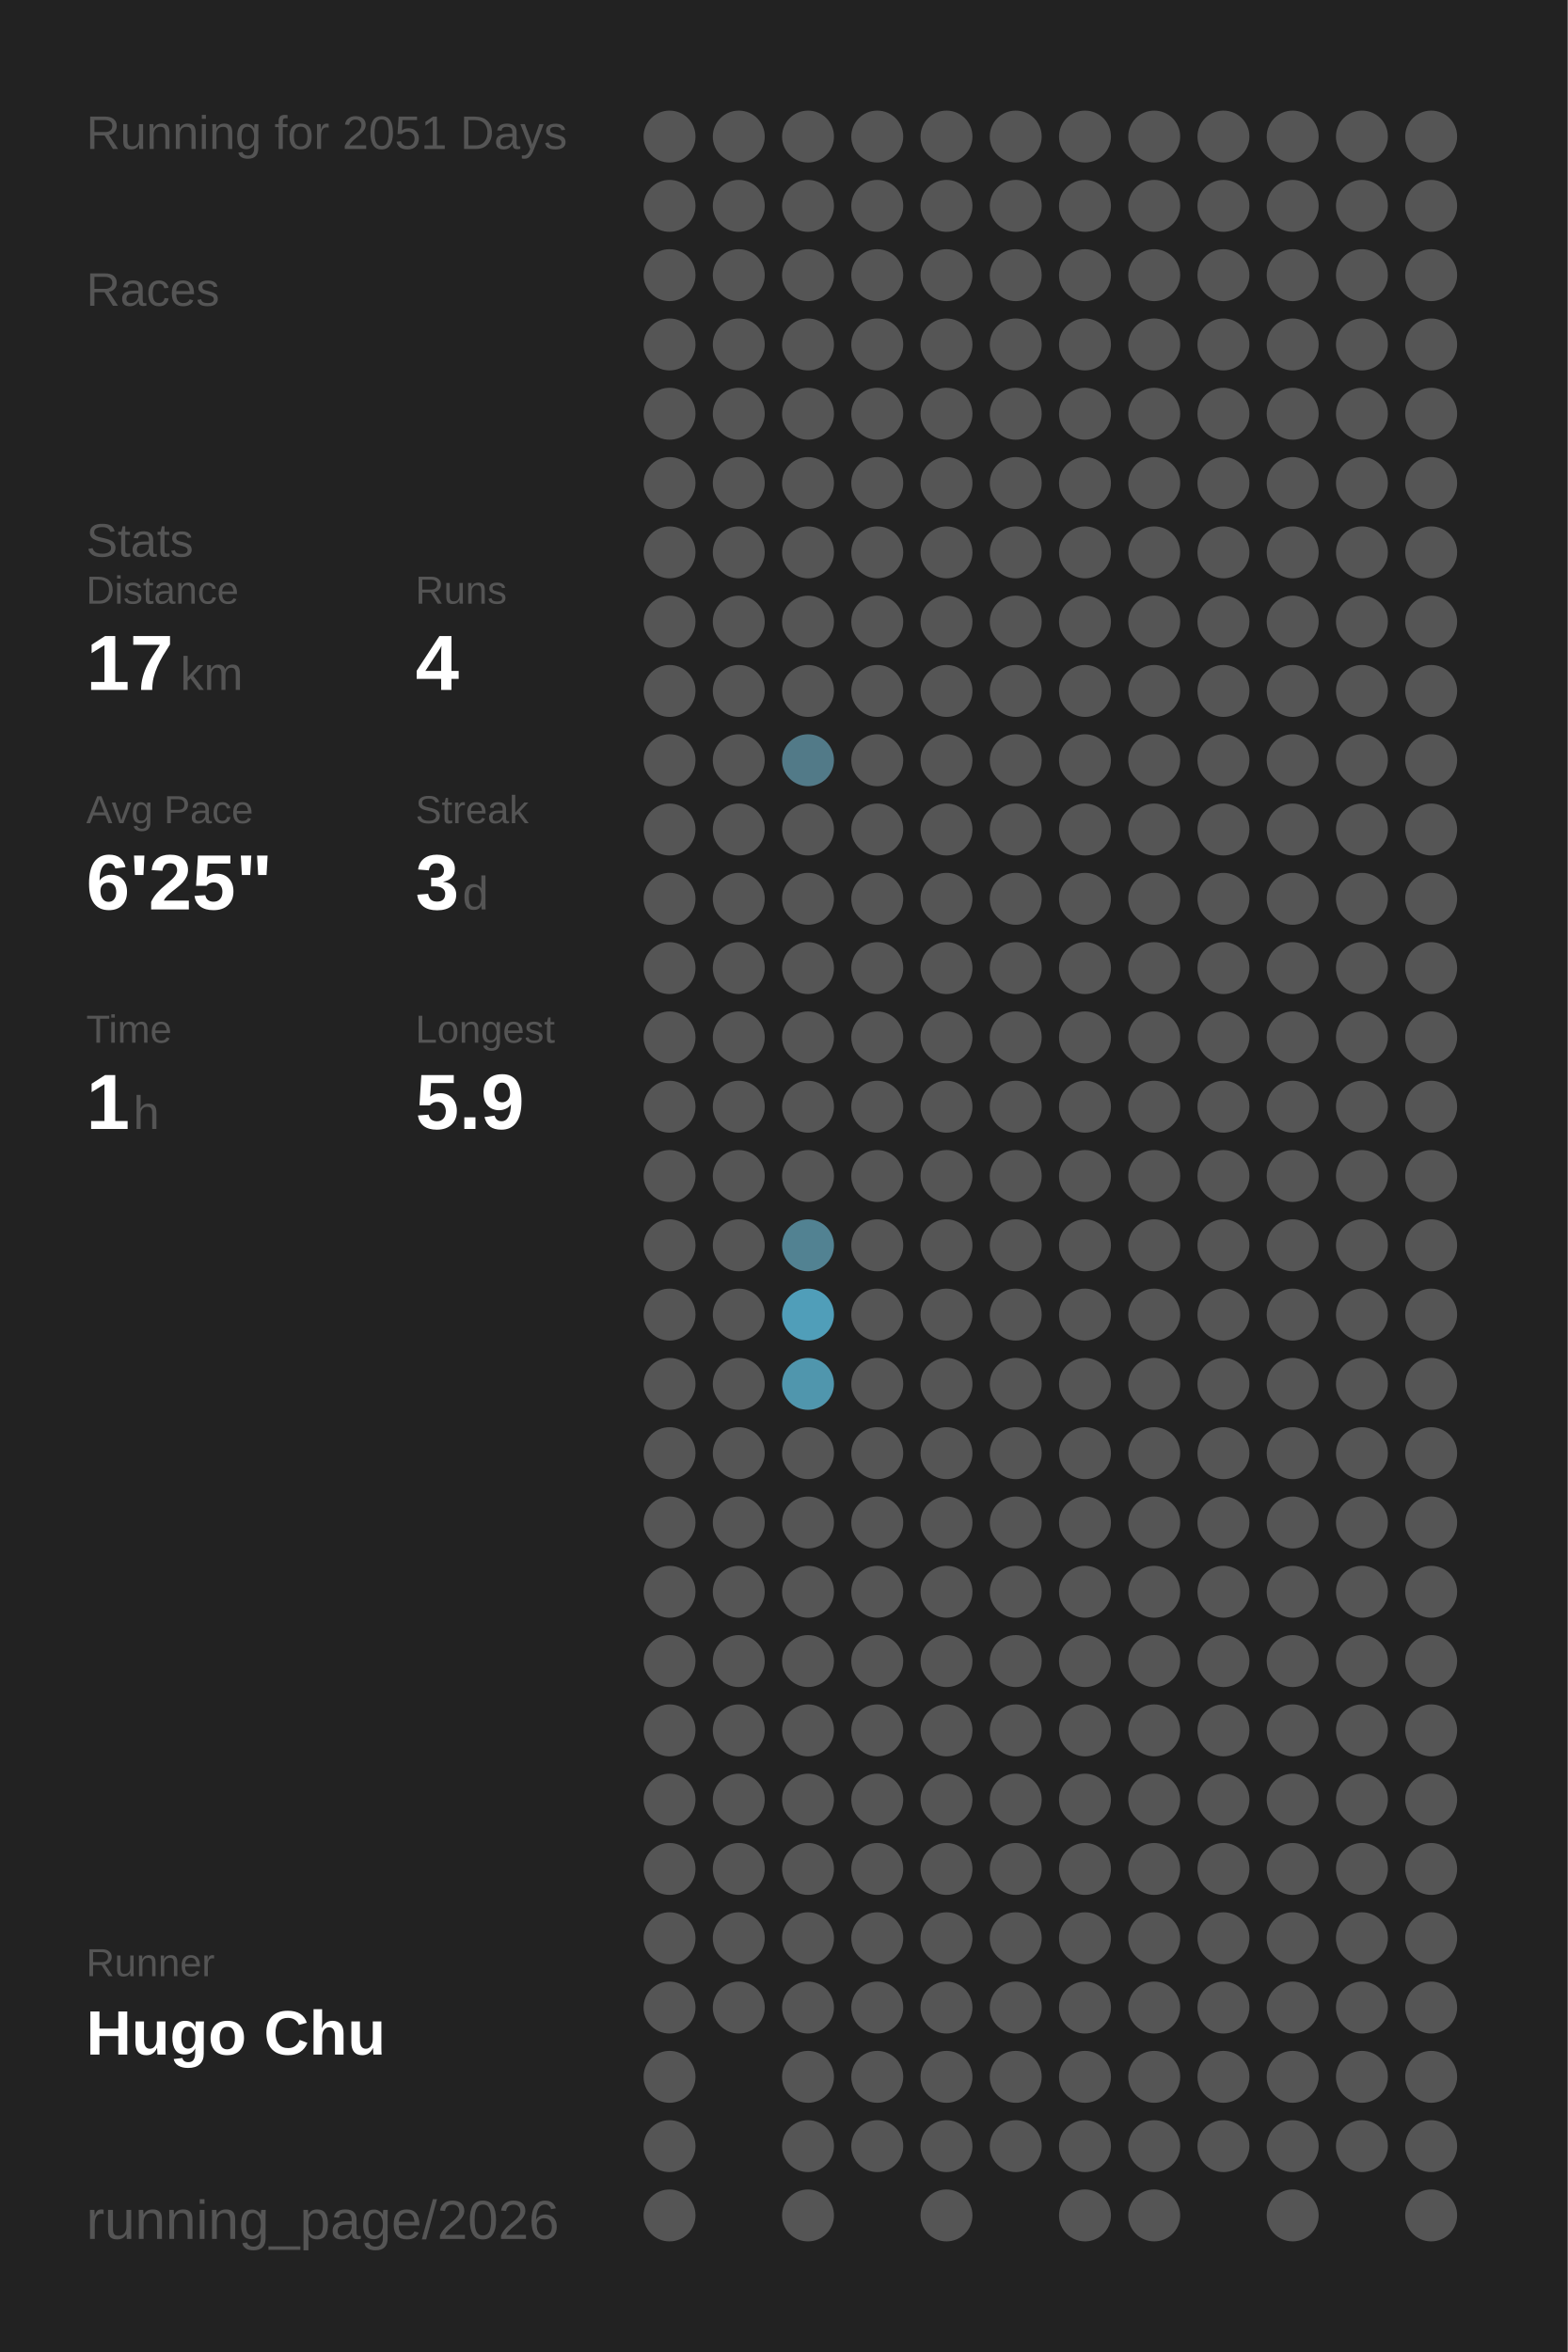
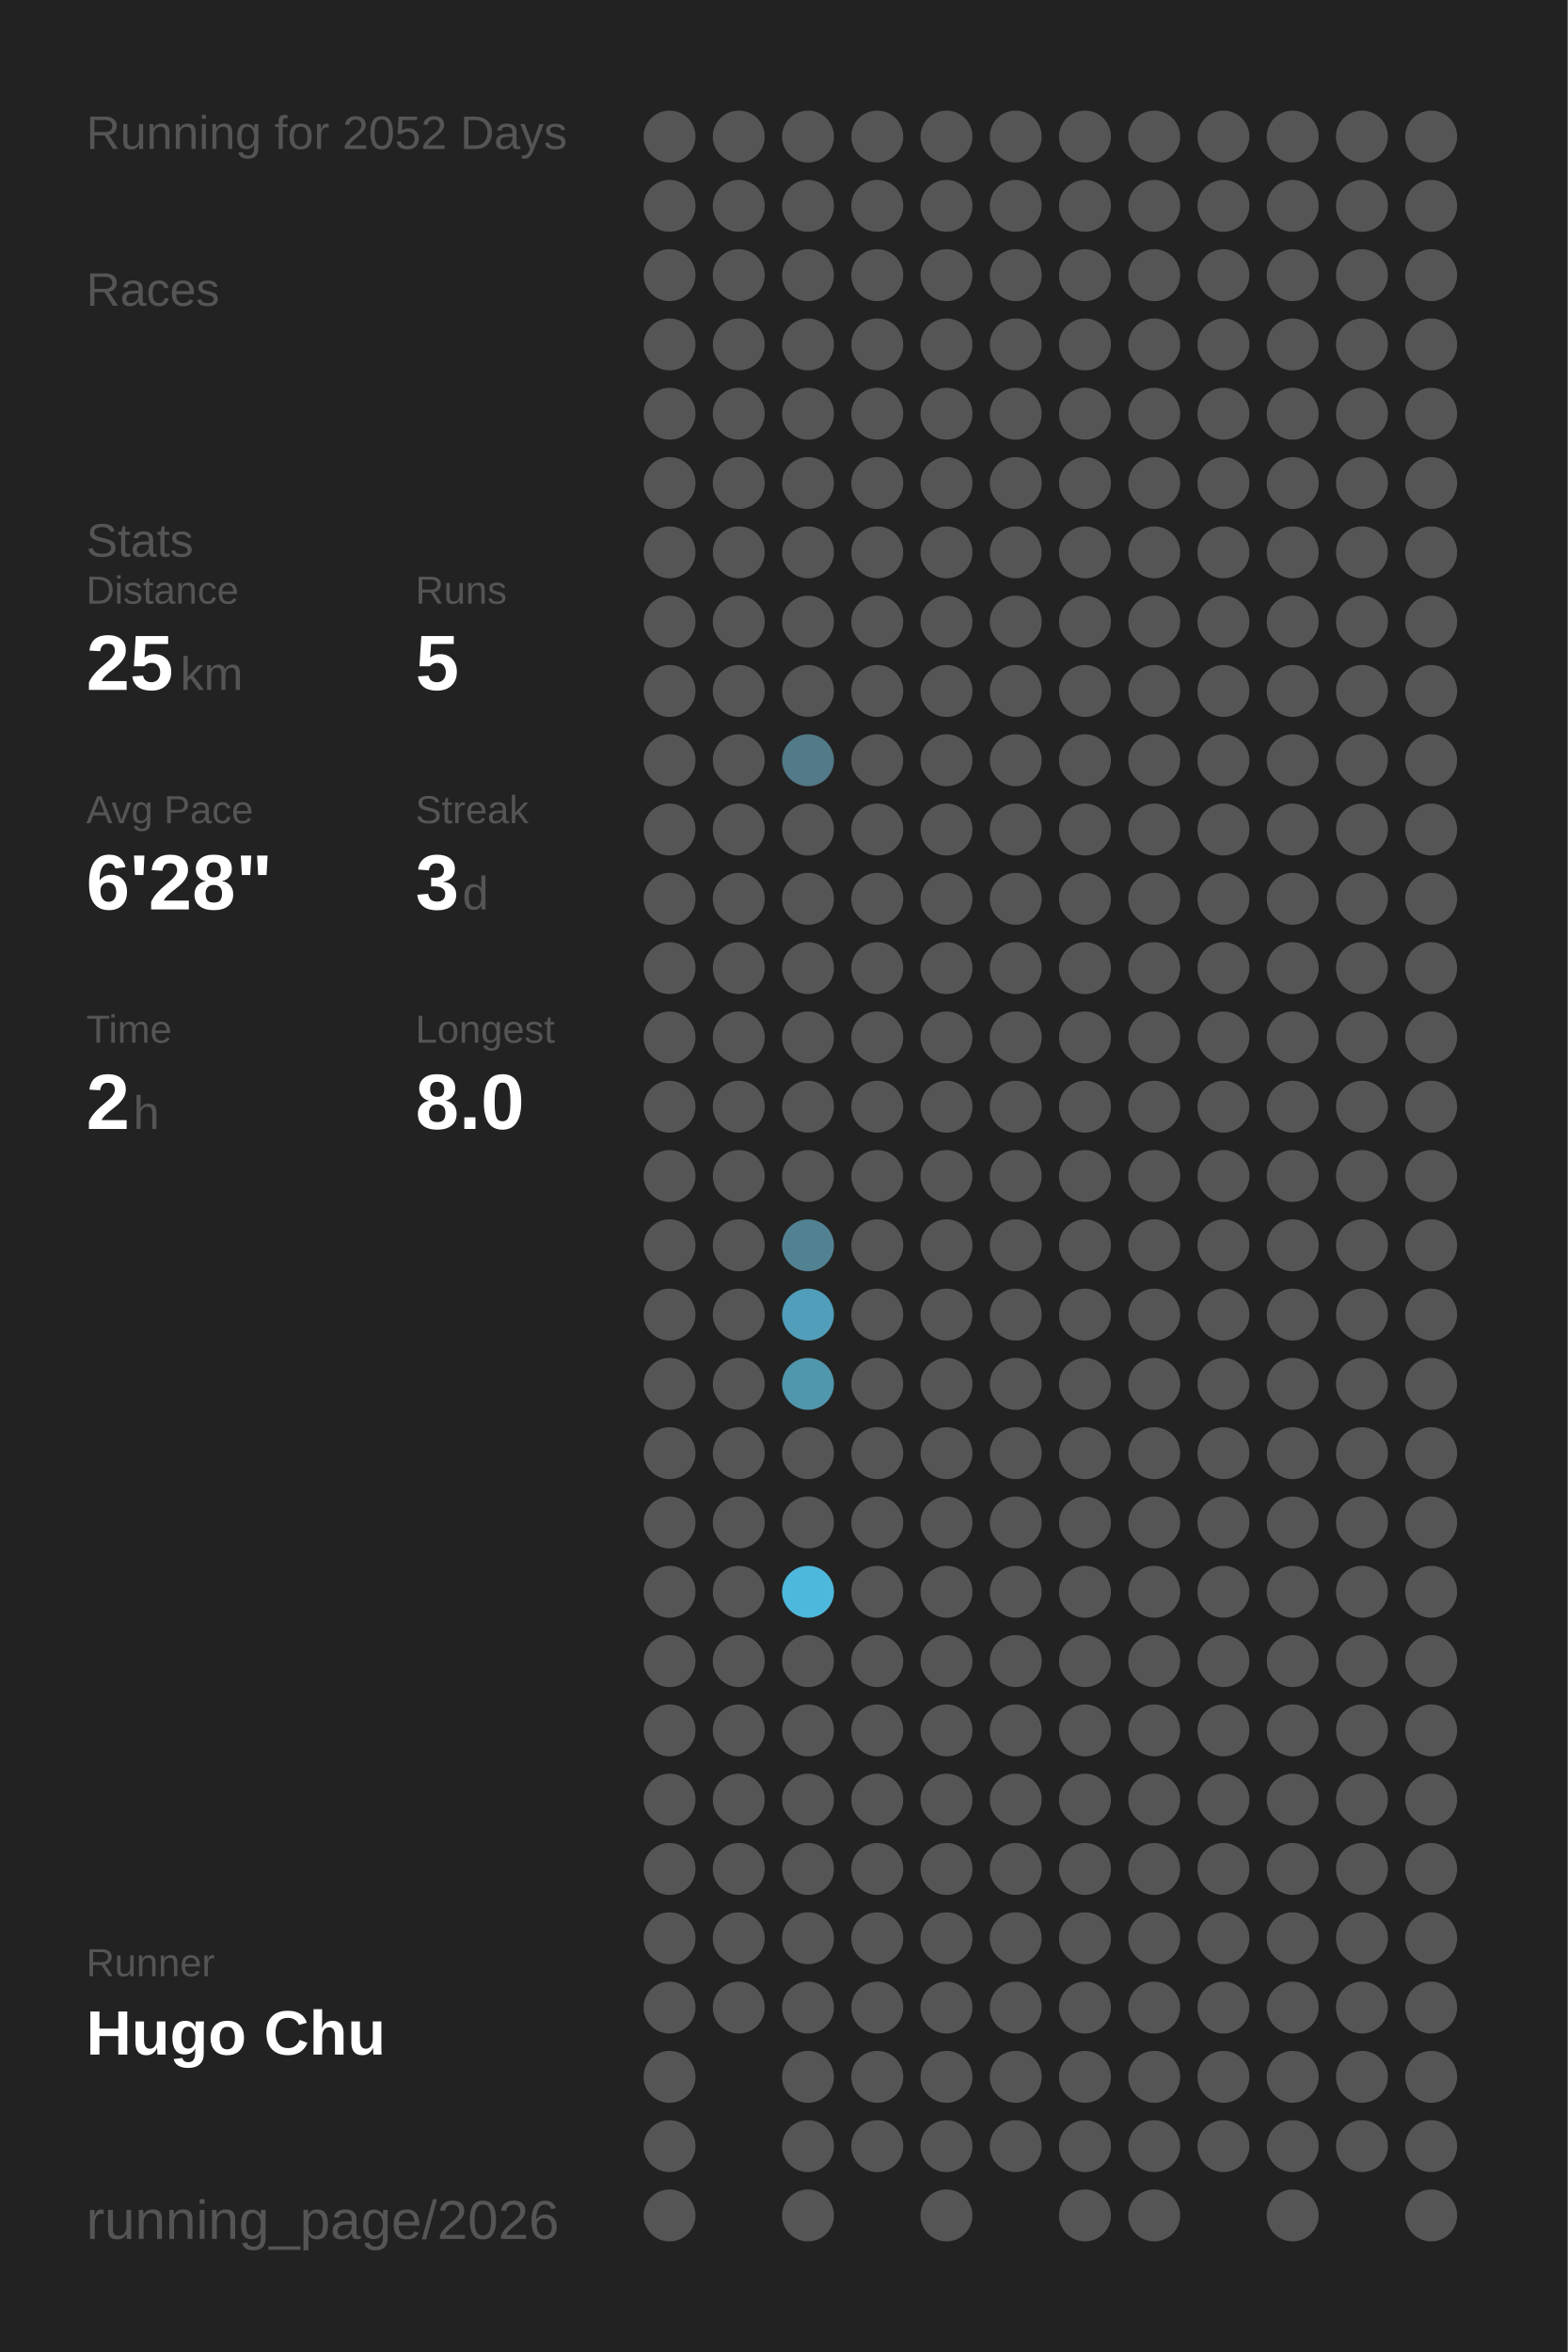
<svg xmlns="http://www.w3.org/2000/svg" baseProfile="full" height="300mm" version="1.1" viewBox="0,0,200,300" width="200mm">
  <defs />
  <rect fill="#222222" height="300" width="200" x="0" y="0" />
-   <text fill="#555555" style="font-size:6px; font-family:Arial;" x="11" y="19">Running for 2051 Days</text>
+   <text fill="#555555" style="font-size:6px; font-family:Arial;" x="11" y="19">Running for 2052 Days</text>
  <text fill="#555555" style="font-size:6px; font-family:Arial;" x="11" y="39">Races</text>
  <text fill="#555555" style="font-size:6px; font-family:Arial;" x="11" y="71">Stats</text>
  <text fill="#555555" style="font-size:5px; font-family:Arial;" x="11" y="77">Distance</text>
-   <text fill="#FFFFFF" style="font-size:10px; font-family:Arial; font-weight:bold;" x="11" y="88">17</text>
+   <text fill="#FFFFFF" style="font-size:10px; font-family:Arial; font-weight:bold;" x="11" y="88">25</text>
  <text fill="#555555" style="font-size:6px; font-family:Arial;" x="23" y="88">km</text>
  <text fill="#555555" style="font-size:5px; font-family:Arial;" x="53" y="77">Runs</text>
-   <text fill="#FFFFFF" style="font-size:10px; font-family:Arial; font-weight:bold;" x="53" y="88">4</text>
+   <text fill="#FFFFFF" style="font-size:10px; font-family:Arial; font-weight:bold;" x="53" y="88">5</text>
  <text fill="#555555" style="font-size:5px; font-family:Arial;" x="11" y="105">Avg Pace</text>
-   <text fill="#FFFFFF" style="font-size:10px; font-family:Arial; font-weight:bold;" x="11" y="116">6'25"</text>
+   <text fill="#FFFFFF" style="font-size:10px; font-family:Arial; font-weight:bold;" x="11" y="116">6'28"</text>
  <text fill="#555555" style="font-size:5px; font-family:Arial;" x="53" y="105">Streak</text>
  <text fill="#FFFFFF" style="font-size:10px; font-family:Arial; font-weight:bold;" x="53" y="116">3</text>
  <text fill="#555555" style="font-size:6px; font-family:Arial;" x="59" y="116">d</text>
  <text fill="#555555" style="font-size:5px; font-family:Arial;" x="11" y="133">Time</text>
-   <text fill="#FFFFFF" style="font-size:10px; font-family:Arial; font-weight:bold;" x="11" y="144">1</text>
+   <text fill="#FFFFFF" style="font-size:10px; font-family:Arial; font-weight:bold;" x="11" y="144">2</text>
  <text fill="#555555" style="font-size:6px; font-family:Arial;" x="17" y="144">h</text>
  <text fill="#555555" style="font-size:5px; font-family:Arial;" x="53" y="133">Longest</text>
-   <text fill="#FFFFFF" style="font-size:10px; font-family:Arial; font-weight:bold;" x="53" y="144">5.9</text>
+   <text fill="#FFFFFF" style="font-size:10px; font-family:Arial; font-weight:bold;" x="53" y="144">8.0</text>
  <text fill="#555555" style="font-size:5px; font-family:Arial;" x="11" y="252.065">Runner</text>
  <text fill="#FFFFFF" style="font-size:8px; font-family:Arial; font-weight:bold;" x="11" y="262.065">Hugo Chu</text>
  <text fill="#555555" style="font-size:7px; font-family:Arial;" x="11" y="285.581">running_page/2026</text>
  <circle cx="85.417" cy="17.419" fill="#555555" r="3.312" />
  <circle cx="85.417" cy="26.258" fill="#555555" r="3.312" />
  <circle cx="85.417" cy="35.097" fill="#555555" r="3.312" />
  <circle cx="85.417" cy="43.935" fill="#555555" r="3.312" />
  <circle cx="85.417" cy="52.774" fill="#555555" r="3.312" />
  <circle cx="85.417" cy="61.613" fill="#555555" r="3.312" />
  <circle cx="85.417" cy="70.452" fill="#555555" r="3.312" />
  <circle cx="85.417" cy="79.29" fill="#555555" r="3.312" />
  <circle cx="85.417" cy="88.129" fill="#555555" r="3.312" />
  <circle cx="85.417" cy="96.968" fill="#555555" r="3.312" />
  <circle cx="85.417" cy="105.806" fill="#555555" r="3.312" />
  <circle cx="85.417" cy="114.645" fill="#555555" r="3.312" />
  <circle cx="85.417" cy="123.484" fill="#555555" r="3.312" />
  <circle cx="85.417" cy="132.323" fill="#555555" r="3.312" />
  <circle cx="85.417" cy="141.161" fill="#555555" r="3.312" />
  <circle cx="85.417" cy="150" fill="#555555" r="3.312" />
  <circle cx="85.417" cy="158.839" fill="#555555" r="3.312" />
  <circle cx="85.417" cy="167.677" fill="#555555" r="3.312" />
  <circle cx="85.417" cy="176.516" fill="#555555" r="3.312" />
  <circle cx="85.417" cy="185.355" fill="#555555" r="3.312" />
  <circle cx="85.417" cy="194.194" fill="#555555" r="3.312" />
  <circle cx="85.417" cy="203.032" fill="#555555" r="3.312" />
  <circle cx="85.417" cy="211.871" fill="#555555" r="3.312" />
  <circle cx="85.417" cy="220.71" fill="#555555" r="3.312" />
  <circle cx="85.417" cy="229.548" fill="#555555" r="3.312" />
  <circle cx="85.417" cy="238.387" fill="#555555" r="3.312" />
  <circle cx="85.417" cy="247.226" fill="#555555" r="3.312" />
  <circle cx="85.417" cy="256.065" fill="#555555" r="3.312" />
  <circle cx="85.417" cy="264.903" fill="#555555" r="3.312" />
  <circle cx="85.417" cy="273.742" fill="#555555" r="3.312" />
  <circle cx="85.417" cy="282.581" fill="#555555" r="3.312" />
  <circle cx="94.25" cy="17.419" fill="#555555" r="3.312" />
  <circle cx="94.25" cy="26.258" fill="#555555" r="3.312" />
  <circle cx="94.25" cy="35.097" fill="#555555" r="3.312" />
  <circle cx="94.25" cy="43.935" fill="#555555" r="3.312" />
  <circle cx="94.25" cy="52.774" fill="#555555" r="3.312" />
  <circle cx="94.25" cy="61.613" fill="#555555" r="3.312" />
  <circle cx="94.25" cy="70.452" fill="#555555" r="3.312" />
  <circle cx="94.25" cy="79.29" fill="#555555" r="3.312" />
  <circle cx="94.25" cy="88.129" fill="#555555" r="3.312" />
  <circle cx="94.25" cy="96.968" fill="#555555" r="3.312" />
  <circle cx="94.25" cy="105.806" fill="#555555" r="3.312" />
  <circle cx="94.25" cy="114.645" fill="#555555" r="3.312" />
  <circle cx="94.25" cy="123.484" fill="#555555" r="3.312" />
  <circle cx="94.25" cy="132.323" fill="#555555" r="3.312" />
  <circle cx="94.25" cy="141.161" fill="#555555" r="3.312" />
  <circle cx="94.25" cy="150" fill="#555555" r="3.312" />
  <circle cx="94.25" cy="158.839" fill="#555555" r="3.312" />
  <circle cx="94.25" cy="167.677" fill="#555555" r="3.312" />
  <circle cx="94.25" cy="176.516" fill="#555555" r="3.312" />
  <circle cx="94.25" cy="185.355" fill="#555555" r="3.312" />
  <circle cx="94.25" cy="194.194" fill="#555555" r="3.312" />
  <circle cx="94.25" cy="203.032" fill="#555555" r="3.312" />
  <circle cx="94.25" cy="211.871" fill="#555555" r="3.312" />
  <circle cx="94.25" cy="220.71" fill="#555555" r="3.312" />
  <circle cx="94.25" cy="229.548" fill="#555555" r="3.312" />
  <circle cx="94.25" cy="238.387" fill="#555555" r="3.312" />
  <circle cx="94.25" cy="247.226" fill="#555555" r="3.312" />
  <circle cx="94.25" cy="256.065" fill="#555555" r="3.312" />
  <circle cx="103.083" cy="17.419" fill="#555555" r="3.312" />
  <circle cx="103.083" cy="26.258" fill="#555555" r="3.312" />
  <circle cx="103.083" cy="35.097" fill="#555555" r="3.312" />
  <circle cx="103.083" cy="43.935" fill="#555555" r="3.312" />
  <circle cx="103.083" cy="52.774" fill="#555555" r="3.312" />
  <circle cx="103.083" cy="61.613" fill="#555555" r="3.312" />
  <circle cx="103.083" cy="70.452" fill="#555555" r="3.312" />
  <circle cx="103.083" cy="79.29" fill="#555555" r="3.312" />
  <circle cx="103.083" cy="88.129" fill="#555555" r="3.312" />
  <circle cx="103.083" cy="96.968" fill="#527a88" r="3.312" />
  <circle cx="103.083" cy="105.806" fill="#555555" r="3.312" />
  <circle cx="103.083" cy="114.645" fill="#555555" r="3.312" />
  <circle cx="103.083" cy="123.484" fill="#555555" r="3.312" />
  <circle cx="103.083" cy="132.323" fill="#555555" r="3.312" />
  <circle cx="103.083" cy="141.161" fill="#555555" r="3.312" />
  <circle cx="103.083" cy="150" fill="#555555" r="3.312" />
  <circle cx="103.083" cy="158.839" fill="#528292" r="3.312" />
  <circle cx="103.083" cy="167.677" fill="#509eb9" r="3.312" />
  <circle cx="103.083" cy="176.516" fill="#5096ad" r="3.312" />
  <circle cx="103.083" cy="185.355" fill="#555555" r="3.312" />
  <circle cx="103.083" cy="194.194" fill="#555555" r="3.312" />
-   <circle cx="103.083" cy="203.032" fill="#555555" r="3.312" />
+   <circle cx="103.083" cy="203.032" fill="#4eb8dc" r="3.312" />
  <circle cx="103.083" cy="211.871" fill="#555555" r="3.312" />
  <circle cx="103.083" cy="220.71" fill="#555555" r="3.312" />
  <circle cx="103.083" cy="229.548" fill="#555555" r="3.312" />
  <circle cx="103.083" cy="238.387" fill="#555555" r="3.312" />
  <circle cx="103.083" cy="247.226" fill="#555555" r="3.312" />
  <circle cx="103.083" cy="256.065" fill="#555555" r="3.312" />
  <circle cx="103.083" cy="264.903" fill="#555555" r="3.312" />
  <circle cx="103.083" cy="273.742" fill="#555555" r="3.312" />
  <circle cx="103.083" cy="282.581" fill="#555555" r="3.312" />
  <circle cx="111.917" cy="17.419" fill="#555555" r="3.312" />
  <circle cx="111.917" cy="26.258" fill="#555555" r="3.312" />
  <circle cx="111.917" cy="35.097" fill="#555555" r="3.312" />
  <circle cx="111.917" cy="43.935" fill="#555555" r="3.312" />
  <circle cx="111.917" cy="52.774" fill="#555555" r="3.312" />
  <circle cx="111.917" cy="61.613" fill="#555555" r="3.312" />
  <circle cx="111.917" cy="70.452" fill="#555555" r="3.312" />
  <circle cx="111.917" cy="79.29" fill="#555555" r="3.312" />
  <circle cx="111.917" cy="88.129" fill="#555555" r="3.312" />
  <circle cx="111.917" cy="96.968" fill="#555555" r="3.312" />
  <circle cx="111.917" cy="105.806" fill="#555555" r="3.312" />
  <circle cx="111.917" cy="114.645" fill="#555555" r="3.312" />
  <circle cx="111.917" cy="123.484" fill="#555555" r="3.312" />
  <circle cx="111.917" cy="132.323" fill="#555555" r="3.312" />
  <circle cx="111.917" cy="141.161" fill="#555555" r="3.312" />
  <circle cx="111.917" cy="150" fill="#555555" r="3.312" />
  <circle cx="111.917" cy="158.839" fill="#555555" r="3.312" />
  <circle cx="111.917" cy="167.677" fill="#555555" r="3.312" />
  <circle cx="111.917" cy="176.516" fill="#555555" r="3.312" />
  <circle cx="111.917" cy="185.355" fill="#555555" r="3.312" />
  <circle cx="111.917" cy="194.194" fill="#555555" r="3.312" />
  <circle cx="111.917" cy="203.032" fill="#555555" r="3.312" />
  <circle cx="111.917" cy="211.871" fill="#555555" r="3.312" />
  <circle cx="111.917" cy="220.71" fill="#555555" r="3.312" />
  <circle cx="111.917" cy="229.548" fill="#555555" r="3.312" />
  <circle cx="111.917" cy="238.387" fill="#555555" r="3.312" />
  <circle cx="111.917" cy="247.226" fill="#555555" r="3.312" />
  <circle cx="111.917" cy="256.065" fill="#555555" r="3.312" />
  <circle cx="111.917" cy="264.903" fill="#555555" r="3.312" />
  <circle cx="111.917" cy="273.742" fill="#555555" r="3.312" />
  <circle cx="120.75" cy="17.419" fill="#555555" r="3.312" />
  <circle cx="120.75" cy="26.258" fill="#555555" r="3.312" />
  <circle cx="120.75" cy="35.097" fill="#555555" r="3.312" />
  <circle cx="120.75" cy="43.935" fill="#555555" r="3.312" />
  <circle cx="120.75" cy="52.774" fill="#555555" r="3.312" />
  <circle cx="120.75" cy="61.613" fill="#555555" r="3.312" />
  <circle cx="120.75" cy="70.452" fill="#555555" r="3.312" />
  <circle cx="120.75" cy="79.29" fill="#555555" r="3.312" />
  <circle cx="120.75" cy="88.129" fill="#555555" r="3.312" />
  <circle cx="120.75" cy="96.968" fill="#555555" r="3.312" />
  <circle cx="120.75" cy="105.806" fill="#555555" r="3.312" />
  <circle cx="120.75" cy="114.645" fill="#555555" r="3.312" />
  <circle cx="120.75" cy="123.484" fill="#555555" r="3.312" />
  <circle cx="120.75" cy="132.323" fill="#555555" r="3.312" />
  <circle cx="120.75" cy="141.161" fill="#555555" r="3.312" />
  <circle cx="120.75" cy="150" fill="#555555" r="3.312" />
  <circle cx="120.75" cy="158.839" fill="#555555" r="3.312" />
  <circle cx="120.75" cy="167.677" fill="#555555" r="3.312" />
  <circle cx="120.75" cy="176.516" fill="#555555" r="3.312" />
  <circle cx="120.75" cy="185.355" fill="#555555" r="3.312" />
  <circle cx="120.75" cy="194.194" fill="#555555" r="3.312" />
  <circle cx="120.75" cy="203.032" fill="#555555" r="3.312" />
  <circle cx="120.75" cy="211.871" fill="#555555" r="3.312" />
  <circle cx="120.75" cy="220.71" fill="#555555" r="3.312" />
  <circle cx="120.75" cy="229.548" fill="#555555" r="3.312" />
  <circle cx="120.75" cy="238.387" fill="#555555" r="3.312" />
  <circle cx="120.75" cy="247.226" fill="#555555" r="3.312" />
  <circle cx="120.75" cy="256.065" fill="#555555" r="3.312" />
  <circle cx="120.75" cy="264.903" fill="#555555" r="3.312" />
  <circle cx="120.75" cy="273.742" fill="#555555" r="3.312" />
  <circle cx="120.75" cy="282.581" fill="#555555" r="3.312" />
  <circle cx="129.583" cy="17.419" fill="#555555" r="3.312" />
  <circle cx="129.583" cy="26.258" fill="#555555" r="3.312" />
  <circle cx="129.583" cy="35.097" fill="#555555" r="3.312" />
  <circle cx="129.583" cy="43.935" fill="#555555" r="3.312" />
  <circle cx="129.583" cy="52.774" fill="#555555" r="3.312" />
  <circle cx="129.583" cy="61.613" fill="#555555" r="3.312" />
  <circle cx="129.583" cy="70.452" fill="#555555" r="3.312" />
  <circle cx="129.583" cy="79.29" fill="#555555" r="3.312" />
  <circle cx="129.583" cy="88.129" fill="#555555" r="3.312" />
  <circle cx="129.583" cy="96.968" fill="#555555" r="3.312" />
  <circle cx="129.583" cy="105.806" fill="#555555" r="3.312" />
  <circle cx="129.583" cy="114.645" fill="#555555" r="3.312" />
  <circle cx="129.583" cy="123.484" fill="#555555" r="3.312" />
  <circle cx="129.583" cy="132.323" fill="#555555" r="3.312" />
  <circle cx="129.583" cy="141.161" fill="#555555" r="3.312" />
  <circle cx="129.583" cy="150" fill="#555555" r="3.312" />
  <circle cx="129.583" cy="158.839" fill="#555555" r="3.312" />
  <circle cx="129.583" cy="167.677" fill="#555555" r="3.312" />
  <circle cx="129.583" cy="176.516" fill="#555555" r="3.312" />
  <circle cx="129.583" cy="185.355" fill="#555555" r="3.312" />
  <circle cx="129.583" cy="194.194" fill="#555555" r="3.312" />
  <circle cx="129.583" cy="203.032" fill="#555555" r="3.312" />
  <circle cx="129.583" cy="211.871" fill="#555555" r="3.312" />
  <circle cx="129.583" cy="220.71" fill="#555555" r="3.312" />
  <circle cx="129.583" cy="229.548" fill="#555555" r="3.312" />
  <circle cx="129.583" cy="238.387" fill="#555555" r="3.312" />
  <circle cx="129.583" cy="247.226" fill="#555555" r="3.312" />
  <circle cx="129.583" cy="256.065" fill="#555555" r="3.312" />
  <circle cx="129.583" cy="264.903" fill="#555555" r="3.312" />
  <circle cx="129.583" cy="273.742" fill="#555555" r="3.312" />
  <circle cx="138.417" cy="17.419" fill="#555555" r="3.312" />
  <circle cx="138.417" cy="26.258" fill="#555555" r="3.312" />
  <circle cx="138.417" cy="35.097" fill="#555555" r="3.312" />
  <circle cx="138.417" cy="43.935" fill="#555555" r="3.312" />
  <circle cx="138.417" cy="52.774" fill="#555555" r="3.312" />
  <circle cx="138.417" cy="61.613" fill="#555555" r="3.312" />
  <circle cx="138.417" cy="70.452" fill="#555555" r="3.312" />
  <circle cx="138.417" cy="79.29" fill="#555555" r="3.312" />
  <circle cx="138.417" cy="88.129" fill="#555555" r="3.312" />
  <circle cx="138.417" cy="96.968" fill="#555555" r="3.312" />
  <circle cx="138.417" cy="105.806" fill="#555555" r="3.312" />
  <circle cx="138.417" cy="114.645" fill="#555555" r="3.312" />
  <circle cx="138.417" cy="123.484" fill="#555555" r="3.312" />
  <circle cx="138.417" cy="132.323" fill="#555555" r="3.312" />
  <circle cx="138.417" cy="141.161" fill="#555555" r="3.312" />
  <circle cx="138.417" cy="150" fill="#555555" r="3.312" />
  <circle cx="138.417" cy="158.839" fill="#555555" r="3.312" />
  <circle cx="138.417" cy="167.677" fill="#555555" r="3.312" />
  <circle cx="138.417" cy="176.516" fill="#555555" r="3.312" />
  <circle cx="138.417" cy="185.355" fill="#555555" r="3.312" />
  <circle cx="138.417" cy="194.194" fill="#555555" r="3.312" />
  <circle cx="138.417" cy="203.032" fill="#555555" r="3.312" />
  <circle cx="138.417" cy="211.871" fill="#555555" r="3.312" />
  <circle cx="138.417" cy="220.71" fill="#555555" r="3.312" />
  <circle cx="138.417" cy="229.548" fill="#555555" r="3.312" />
  <circle cx="138.417" cy="238.387" fill="#555555" r="3.312" />
  <circle cx="138.417" cy="247.226" fill="#555555" r="3.312" />
  <circle cx="138.417" cy="256.065" fill="#555555" r="3.312" />
  <circle cx="138.417" cy="264.903" fill="#555555" r="3.312" />
  <circle cx="138.417" cy="273.742" fill="#555555" r="3.312" />
  <circle cx="138.417" cy="282.581" fill="#555555" r="3.312" />
  <circle cx="147.25" cy="17.419" fill="#555555" r="3.312" />
  <circle cx="147.25" cy="26.258" fill="#555555" r="3.312" />
  <circle cx="147.25" cy="35.097" fill="#555555" r="3.312" />
  <circle cx="147.25" cy="43.935" fill="#555555" r="3.312" />
  <circle cx="147.25" cy="52.774" fill="#555555" r="3.312" />
  <circle cx="147.25" cy="61.613" fill="#555555" r="3.312" />
  <circle cx="147.25" cy="70.452" fill="#555555" r="3.312" />
  <circle cx="147.25" cy="79.29" fill="#555555" r="3.312" />
  <circle cx="147.25" cy="88.129" fill="#555555" r="3.312" />
  <circle cx="147.25" cy="96.968" fill="#555555" r="3.312" />
  <circle cx="147.25" cy="105.806" fill="#555555" r="3.312" />
  <circle cx="147.25" cy="114.645" fill="#555555" r="3.312" />
  <circle cx="147.25" cy="123.484" fill="#555555" r="3.312" />
  <circle cx="147.25" cy="132.323" fill="#555555" r="3.312" />
  <circle cx="147.25" cy="141.161" fill="#555555" r="3.312" />
  <circle cx="147.25" cy="150" fill="#555555" r="3.312" />
  <circle cx="147.25" cy="158.839" fill="#555555" r="3.312" />
  <circle cx="147.25" cy="167.677" fill="#555555" r="3.312" />
  <circle cx="147.25" cy="176.516" fill="#555555" r="3.312" />
  <circle cx="147.25" cy="185.355" fill="#555555" r="3.312" />
  <circle cx="147.25" cy="194.194" fill="#555555" r="3.312" />
  <circle cx="147.25" cy="203.032" fill="#555555" r="3.312" />
  <circle cx="147.25" cy="211.871" fill="#555555" r="3.312" />
  <circle cx="147.25" cy="220.71" fill="#555555" r="3.312" />
  <circle cx="147.25" cy="229.548" fill="#555555" r="3.312" />
  <circle cx="147.25" cy="238.387" fill="#555555" r="3.312" />
  <circle cx="147.25" cy="247.226" fill="#555555" r="3.312" />
  <circle cx="147.25" cy="256.065" fill="#555555" r="3.312" />
  <circle cx="147.25" cy="264.903" fill="#555555" r="3.312" />
  <circle cx="147.25" cy="273.742" fill="#555555" r="3.312" />
  <circle cx="147.25" cy="282.581" fill="#555555" r="3.312" />
  <circle cx="156.083" cy="17.419" fill="#555555" r="3.312" />
  <circle cx="156.083" cy="26.258" fill="#555555" r="3.312" />
  <circle cx="156.083" cy="35.097" fill="#555555" r="3.312" />
  <circle cx="156.083" cy="43.935" fill="#555555" r="3.312" />
  <circle cx="156.083" cy="52.774" fill="#555555" r="3.312" />
  <circle cx="156.083" cy="61.613" fill="#555555" r="3.312" />
  <circle cx="156.083" cy="70.452" fill="#555555" r="3.312" />
  <circle cx="156.083" cy="79.29" fill="#555555" r="3.312" />
  <circle cx="156.083" cy="88.129" fill="#555555" r="3.312" />
  <circle cx="156.083" cy="96.968" fill="#555555" r="3.312" />
  <circle cx="156.083" cy="105.806" fill="#555555" r="3.312" />
  <circle cx="156.083" cy="114.645" fill="#555555" r="3.312" />
  <circle cx="156.083" cy="123.484" fill="#555555" r="3.312" />
  <circle cx="156.083" cy="132.323" fill="#555555" r="3.312" />
  <circle cx="156.083" cy="141.161" fill="#555555" r="3.312" />
  <circle cx="156.083" cy="150" fill="#555555" r="3.312" />
  <circle cx="156.083" cy="158.839" fill="#555555" r="3.312" />
  <circle cx="156.083" cy="167.677" fill="#555555" r="3.312" />
  <circle cx="156.083" cy="176.516" fill="#555555" r="3.312" />
  <circle cx="156.083" cy="185.355" fill="#555555" r="3.312" />
  <circle cx="156.083" cy="194.194" fill="#555555" r="3.312" />
  <circle cx="156.083" cy="203.032" fill="#555555" r="3.312" />
  <circle cx="156.083" cy="211.871" fill="#555555" r="3.312" />
  <circle cx="156.083" cy="220.71" fill="#555555" r="3.312" />
  <circle cx="156.083" cy="229.548" fill="#555555" r="3.312" />
  <circle cx="156.083" cy="238.387" fill="#555555" r="3.312" />
  <circle cx="156.083" cy="247.226" fill="#555555" r="3.312" />
  <circle cx="156.083" cy="256.065" fill="#555555" r="3.312" />
  <circle cx="156.083" cy="264.903" fill="#555555" r="3.312" />
  <circle cx="156.083" cy="273.742" fill="#555555" r="3.312" />
  <circle cx="164.917" cy="17.419" fill="#555555" r="3.312" />
  <circle cx="164.917" cy="26.258" fill="#555555" r="3.312" />
  <circle cx="164.917" cy="35.097" fill="#555555" r="3.312" />
  <circle cx="164.917" cy="43.935" fill="#555555" r="3.312" />
  <circle cx="164.917" cy="52.774" fill="#555555" r="3.312" />
  <circle cx="164.917" cy="61.613" fill="#555555" r="3.312" />
  <circle cx="164.917" cy="70.452" fill="#555555" r="3.312" />
  <circle cx="164.917" cy="79.29" fill="#555555" r="3.312" />
  <circle cx="164.917" cy="88.129" fill="#555555" r="3.312" />
  <circle cx="164.917" cy="96.968" fill="#555555" r="3.312" />
  <circle cx="164.917" cy="105.806" fill="#555555" r="3.312" />
  <circle cx="164.917" cy="114.645" fill="#555555" r="3.312" />
  <circle cx="164.917" cy="123.484" fill="#555555" r="3.312" />
  <circle cx="164.917" cy="132.323" fill="#555555" r="3.312" />
  <circle cx="164.917" cy="141.161" fill="#555555" r="3.312" />
  <circle cx="164.917" cy="150" fill="#555555" r="3.312" />
  <circle cx="164.917" cy="158.839" fill="#555555" r="3.312" />
  <circle cx="164.917" cy="167.677" fill="#555555" r="3.312" />
  <circle cx="164.917" cy="176.516" fill="#555555" r="3.312" />
  <circle cx="164.917" cy="185.355" fill="#555555" r="3.312" />
  <circle cx="164.917" cy="194.194" fill="#555555" r="3.312" />
  <circle cx="164.917" cy="203.032" fill="#555555" r="3.312" />
  <circle cx="164.917" cy="211.871" fill="#555555" r="3.312" />
  <circle cx="164.917" cy="220.71" fill="#555555" r="3.312" />
  <circle cx="164.917" cy="229.548" fill="#555555" r="3.312" />
  <circle cx="164.917" cy="238.387" fill="#555555" r="3.312" />
  <circle cx="164.917" cy="247.226" fill="#555555" r="3.312" />
  <circle cx="164.917" cy="256.065" fill="#555555" r="3.312" />
  <circle cx="164.917" cy="264.903" fill="#555555" r="3.312" />
  <circle cx="164.917" cy="273.742" fill="#555555" r="3.312" />
  <circle cx="164.917" cy="282.581" fill="#555555" r="3.312" />
  <circle cx="173.75" cy="17.419" fill="#555555" r="3.312" />
  <circle cx="173.75" cy="26.258" fill="#555555" r="3.312" />
  <circle cx="173.75" cy="35.097" fill="#555555" r="3.312" />
  <circle cx="173.75" cy="43.935" fill="#555555" r="3.312" />
  <circle cx="173.75" cy="52.774" fill="#555555" r="3.312" />
  <circle cx="173.75" cy="61.613" fill="#555555" r="3.312" />
  <circle cx="173.75" cy="70.452" fill="#555555" r="3.312" />
  <circle cx="173.75" cy="79.29" fill="#555555" r="3.312" />
  <circle cx="173.75" cy="88.129" fill="#555555" r="3.312" />
  <circle cx="173.75" cy="96.968" fill="#555555" r="3.312" />
  <circle cx="173.75" cy="105.806" fill="#555555" r="3.312" />
  <circle cx="173.75" cy="114.645" fill="#555555" r="3.312" />
  <circle cx="173.75" cy="123.484" fill="#555555" r="3.312" />
  <circle cx="173.75" cy="132.323" fill="#555555" r="3.312" />
  <circle cx="173.75" cy="141.161" fill="#555555" r="3.312" />
  <circle cx="173.75" cy="150" fill="#555555" r="3.312" />
  <circle cx="173.75" cy="158.839" fill="#555555" r="3.312" />
  <circle cx="173.75" cy="167.677" fill="#555555" r="3.312" />
  <circle cx="173.75" cy="176.516" fill="#555555" r="3.312" />
  <circle cx="173.75" cy="185.355" fill="#555555" r="3.312" />
  <circle cx="173.75" cy="194.194" fill="#555555" r="3.312" />
  <circle cx="173.75" cy="203.032" fill="#555555" r="3.312" />
  <circle cx="173.75" cy="211.871" fill="#555555" r="3.312" />
  <circle cx="173.75" cy="220.71" fill="#555555" r="3.312" />
  <circle cx="173.75" cy="229.548" fill="#555555" r="3.312" />
  <circle cx="173.75" cy="238.387" fill="#555555" r="3.312" />
  <circle cx="173.75" cy="247.226" fill="#555555" r="3.312" />
  <circle cx="173.75" cy="256.065" fill="#555555" r="3.312" />
  <circle cx="173.75" cy="264.903" fill="#555555" r="3.312" />
  <circle cx="173.75" cy="273.742" fill="#555555" r="3.312" />
  <circle cx="182.583" cy="17.419" fill="#555555" r="3.312" />
  <circle cx="182.583" cy="26.258" fill="#555555" r="3.312" />
  <circle cx="182.583" cy="35.097" fill="#555555" r="3.312" />
  <circle cx="182.583" cy="43.935" fill="#555555" r="3.312" />
  <circle cx="182.583" cy="52.774" fill="#555555" r="3.312" />
  <circle cx="182.583" cy="61.613" fill="#555555" r="3.312" />
  <circle cx="182.583" cy="70.452" fill="#555555" r="3.312" />
  <circle cx="182.583" cy="79.29" fill="#555555" r="3.312" />
  <circle cx="182.583" cy="88.129" fill="#555555" r="3.312" />
  <circle cx="182.583" cy="96.968" fill="#555555" r="3.312" />
  <circle cx="182.583" cy="105.806" fill="#555555" r="3.312" />
  <circle cx="182.583" cy="114.645" fill="#555555" r="3.312" />
  <circle cx="182.583" cy="123.484" fill="#555555" r="3.312" />
  <circle cx="182.583" cy="132.323" fill="#555555" r="3.312" />
  <circle cx="182.583" cy="141.161" fill="#555555" r="3.312" />
  <circle cx="182.583" cy="150" fill="#555555" r="3.312" />
  <circle cx="182.583" cy="158.839" fill="#555555" r="3.312" />
  <circle cx="182.583" cy="167.677" fill="#555555" r="3.312" />
  <circle cx="182.583" cy="176.516" fill="#555555" r="3.312" />
  <circle cx="182.583" cy="185.355" fill="#555555" r="3.312" />
  <circle cx="182.583" cy="194.194" fill="#555555" r="3.312" />
  <circle cx="182.583" cy="203.032" fill="#555555" r="3.312" />
  <circle cx="182.583" cy="211.871" fill="#555555" r="3.312" />
  <circle cx="182.583" cy="220.71" fill="#555555" r="3.312" />
  <circle cx="182.583" cy="229.548" fill="#555555" r="3.312" />
  <circle cx="182.583" cy="238.387" fill="#555555" r="3.312" />
  <circle cx="182.583" cy="247.226" fill="#555555" r="3.312" />
  <circle cx="182.583" cy="256.065" fill="#555555" r="3.312" />
  <circle cx="182.583" cy="264.903" fill="#555555" r="3.312" />
  <circle cx="182.583" cy="273.742" fill="#555555" r="3.312" />
  <circle cx="182.583" cy="282.581" fill="#555555" r="3.312" />
</svg>
